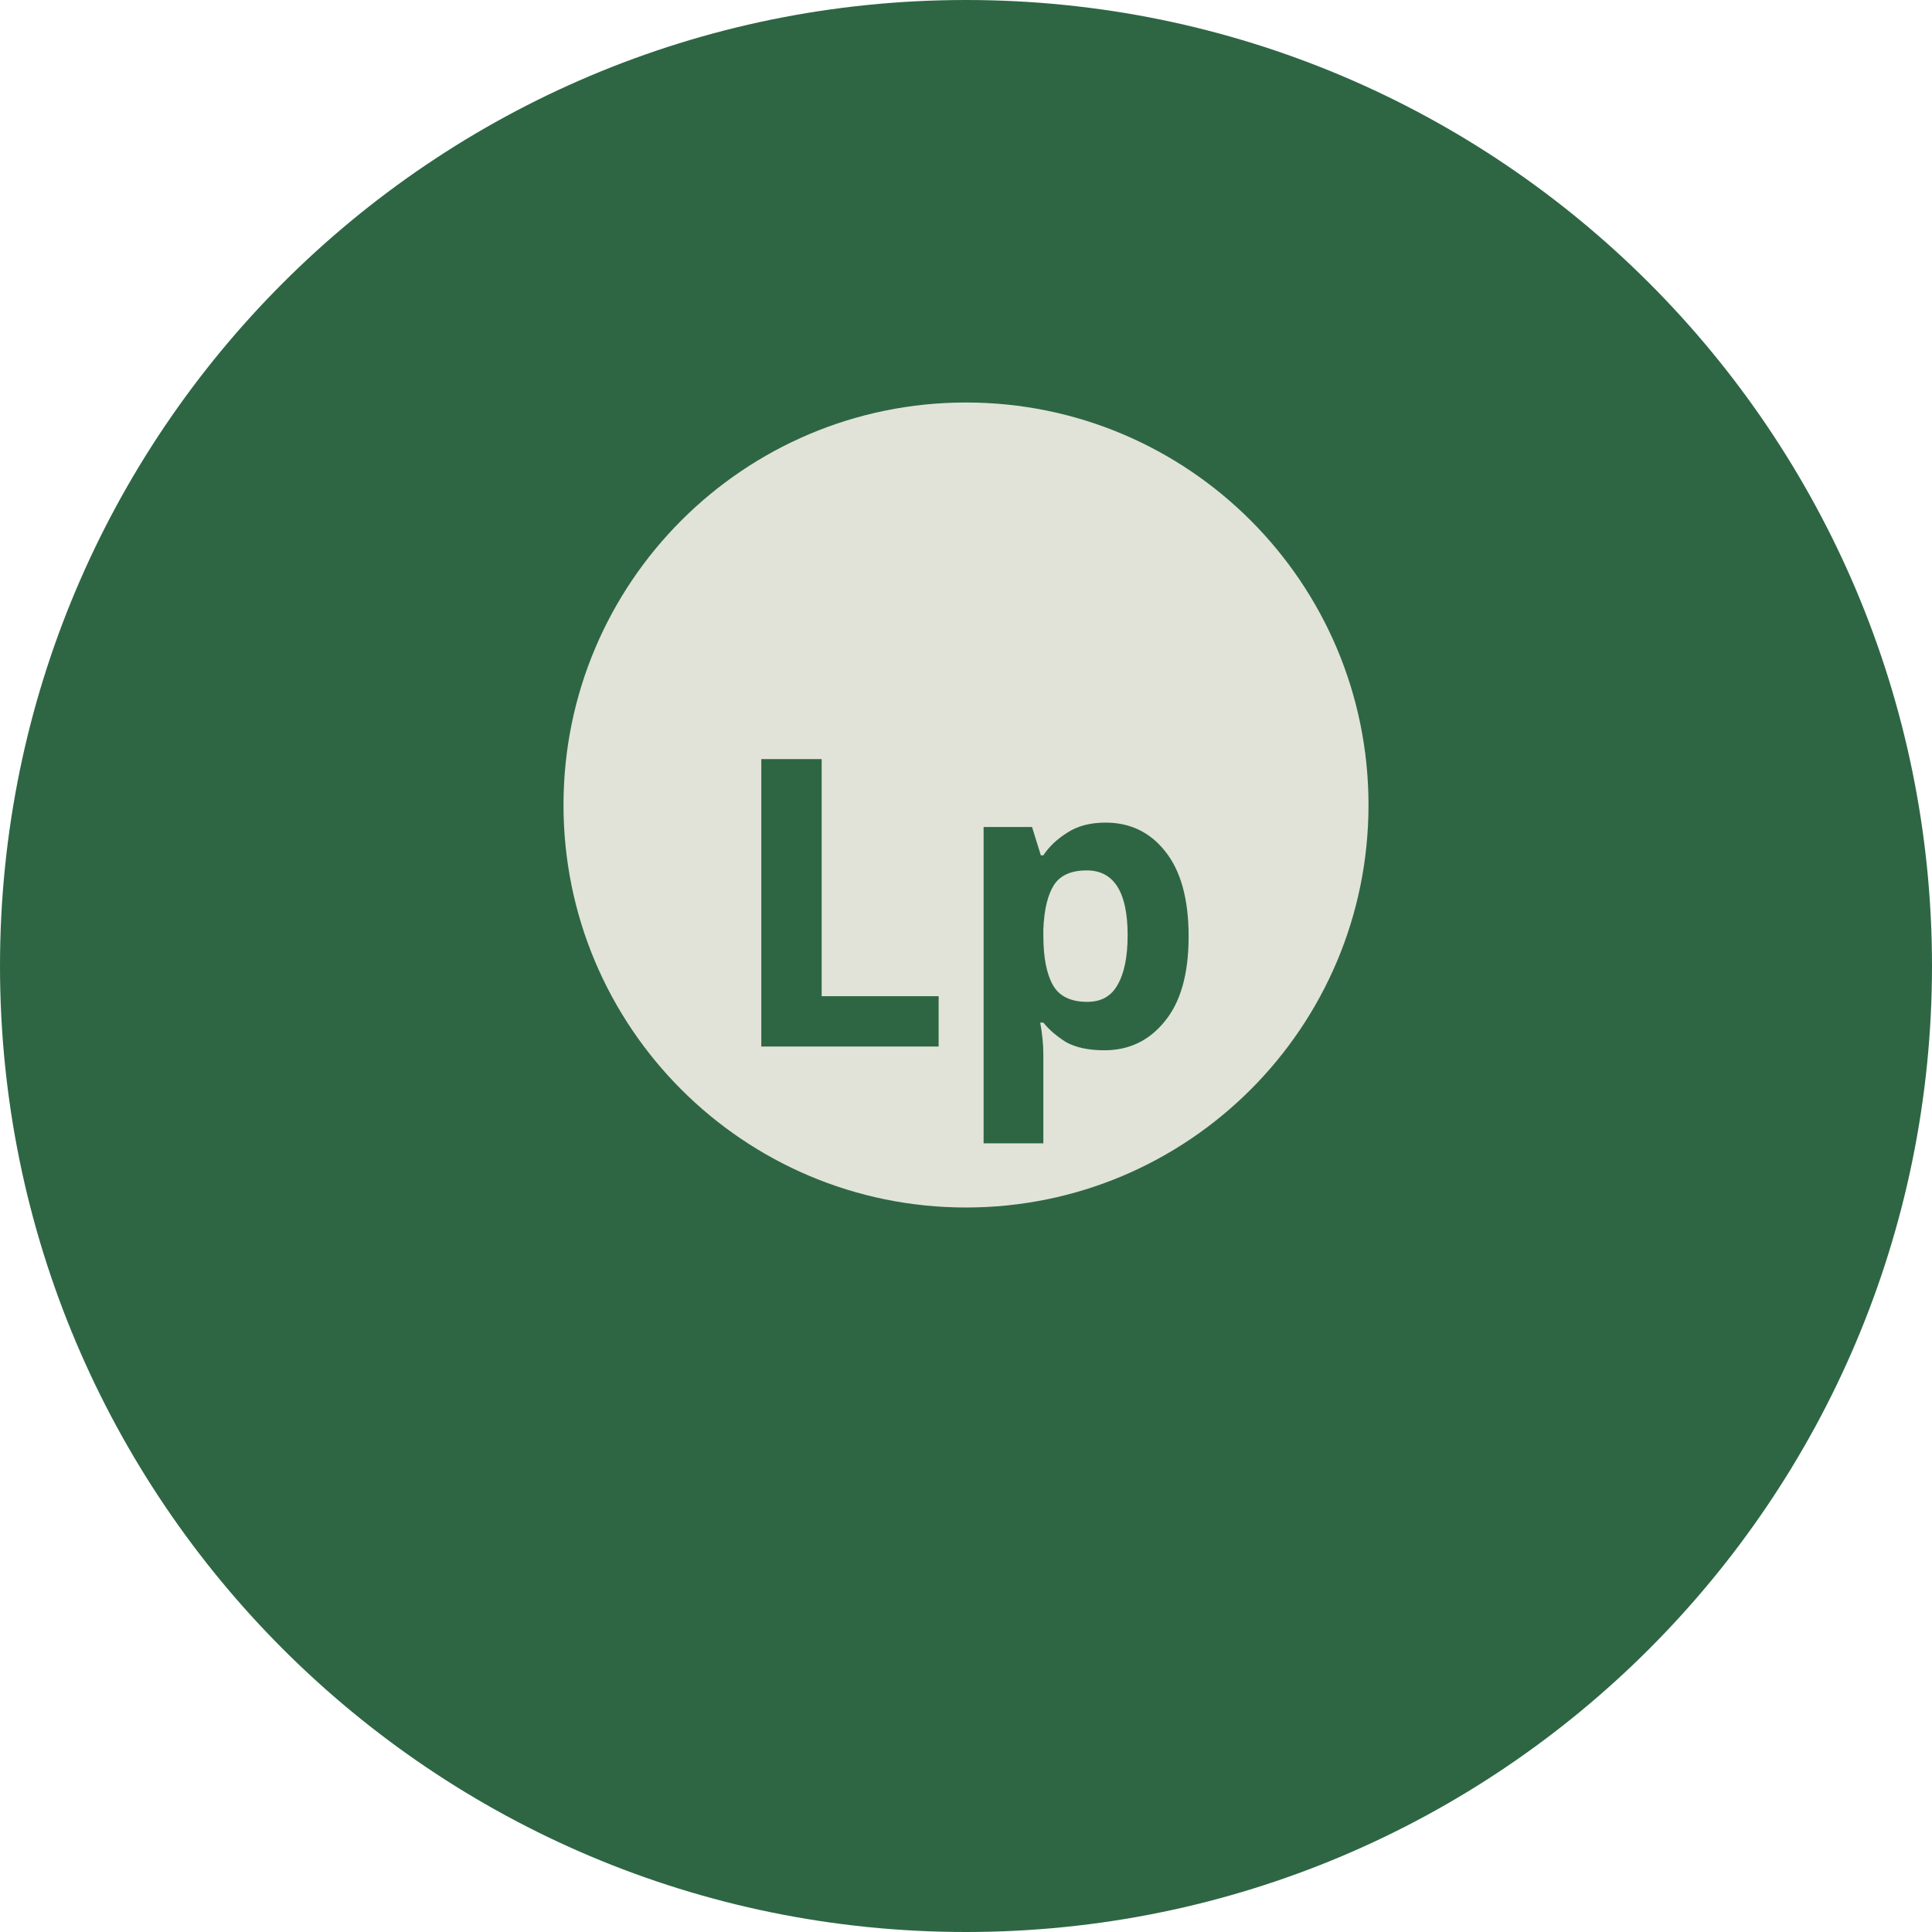
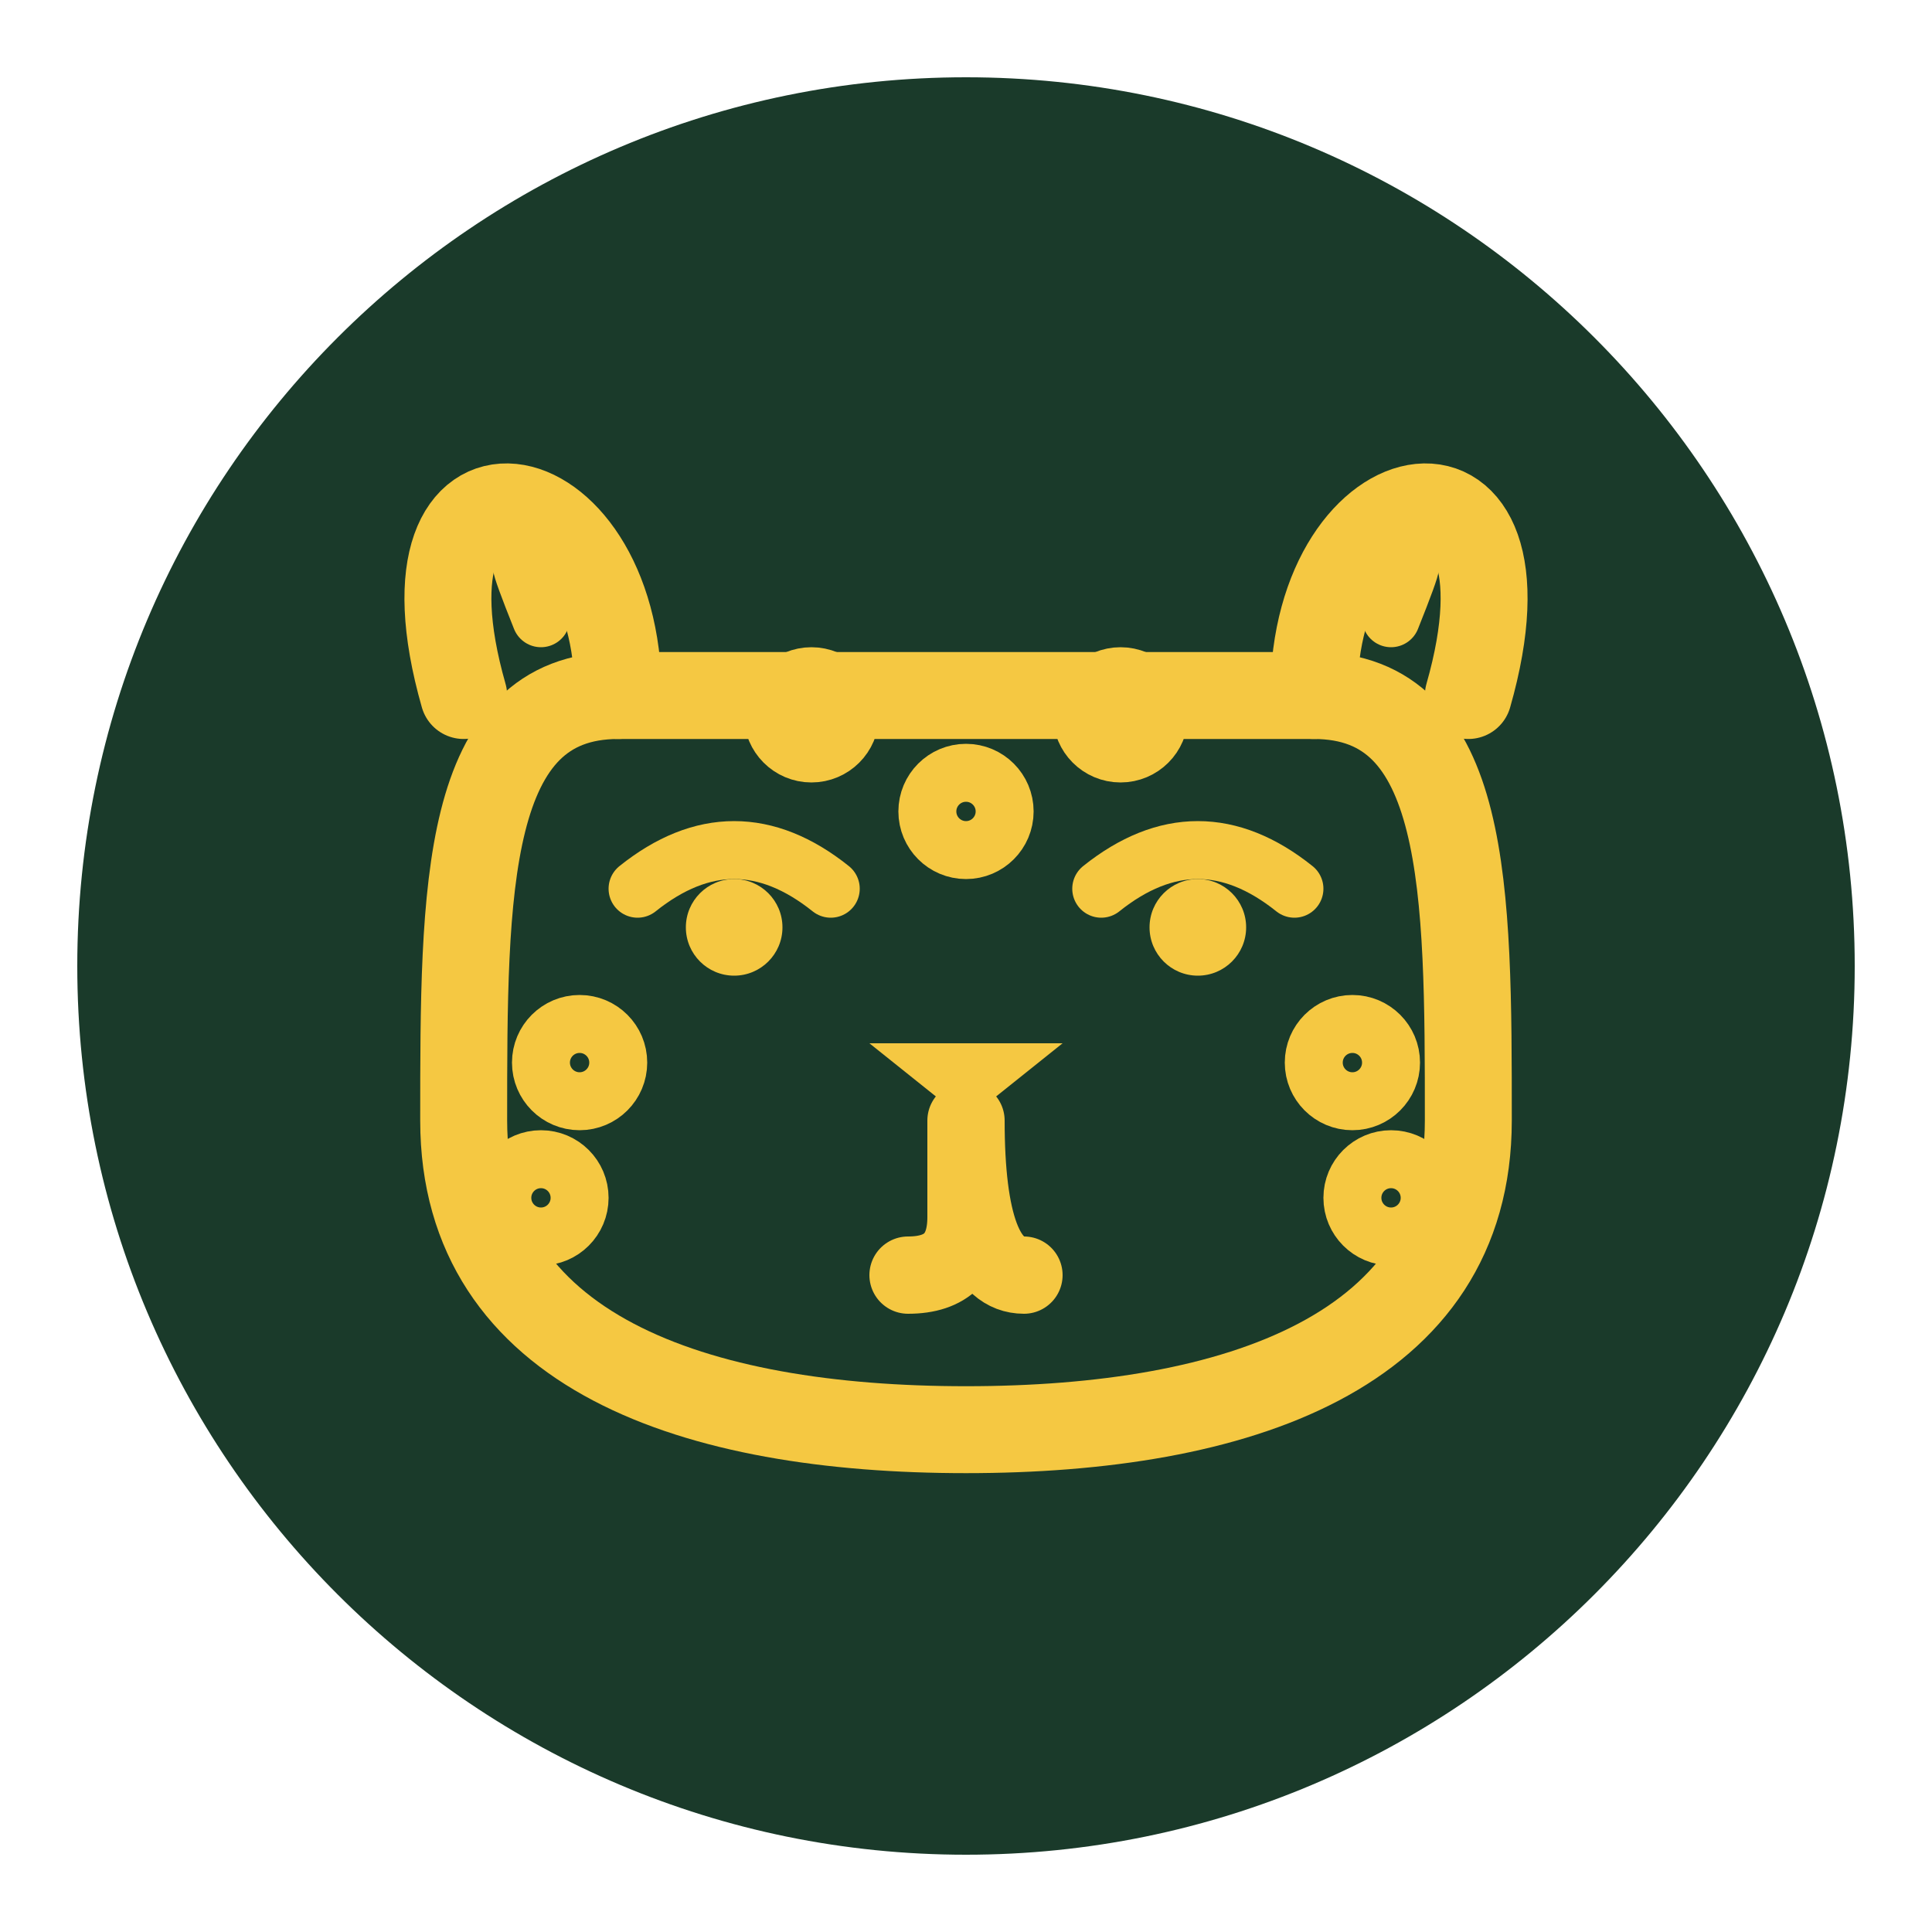
- <svg xmlns="http://www.w3.org/2000/svg" viewBox="0 0 48 48" role="img" aria-label="leopard">
-   <circle cx="24" cy="24" r="24" fill="#2E6644" />
-   <circle cx="24" cy="20" r="10" fill="#F4F1E8" opacity="0.9" />
-   <text x="24" y="26" text-anchor="middle" font-size="10" font-weight="700" font-family="system-ui,sans-serif" fill="#2E6644">Lp</text>
+ <svg xmlns="http://www.w3.org/2000/svg" viewBox="0 0 100 100" role="img" aria-label="Leopard avatar">
+   <circle cx="50" cy="50" r="46" fill="#1A3A2A" />
+   <path d="M 32 36 C 24 36 24 46 24 58 C 24 70 36 74 50 74 C 64 74 76 70 76 58 C 76 46 76 36 68 36 Z" stroke="#F5C842" stroke-width="4.5" stroke-linecap="round" stroke-linejoin="round" fill="none" />
+   <path d="M 32 36 C 32 24 20 22 24 36" stroke="#F5C842" stroke-width="4.5" stroke-linecap="round" stroke-linejoin="round" fill="none" />
+   <path d="M 68 36 C 68 24 80 22 76 36" stroke="#F5C842" stroke-width="4.5" stroke-linecap="round" stroke-linejoin="round" fill="none" />
+   <path d="M 28 32 Q 26 27 28 31" stroke="#F5C842" stroke-width="3" stroke-linecap="round" fill="none" />
+   <path d="M 72 32 Q 74 27 72 31" stroke="#F5C842" stroke-width="3" stroke-linecap="round" fill="none" />
+   <circle cx="38" cy="48" r="2.5" fill="#F5C842" />
+   <circle cx="62" cy="48" r="2.5" fill="#F5C842" />
+   <path d="M 33 46 Q 38 42 43 46" stroke="#F5C842" stroke-width="3" stroke-linecap="round" fill="none" />
+   <path d="M 67 46 Q 62 42 57 46" stroke="#F5C842" stroke-width="3" stroke-linecap="round" fill="none" />
+   <path d="M 45 54 L 55 54 L 50 58 Z" fill="#F5C842" />
+   <path d="M 50 58 L 50 63 Q 50 66 47 66 M 50 58 Q 50 66 53 66" stroke="#F5C842" stroke-width="4" stroke-linecap="round" stroke-linejoin="round" fill="none" />
+   <circle cx="50" cy="42" r="2" stroke="#F5C842" stroke-width="3" fill="none" />
+   <circle cx="42" cy="37" r="2" stroke="#F5C842" stroke-width="3" fill="none" />
+   <circle cx="58" cy="37" r="2" stroke="#F5C842" stroke-width="3" fill="none" />
+   <circle cx="30" cy="55" r="2" stroke="#F5C842" stroke-width="3" fill="none" />
+   <circle cx="28" cy="62" r="2" stroke="#F5C842" stroke-width="3" fill="none" />
+   <circle cx="70" cy="55" r="2" stroke="#F5C842" stroke-width="3" fill="none" />
+   <circle cx="72" cy="62" r="2" stroke="#F5C842" stroke-width="3" fill="none" />
</svg>
